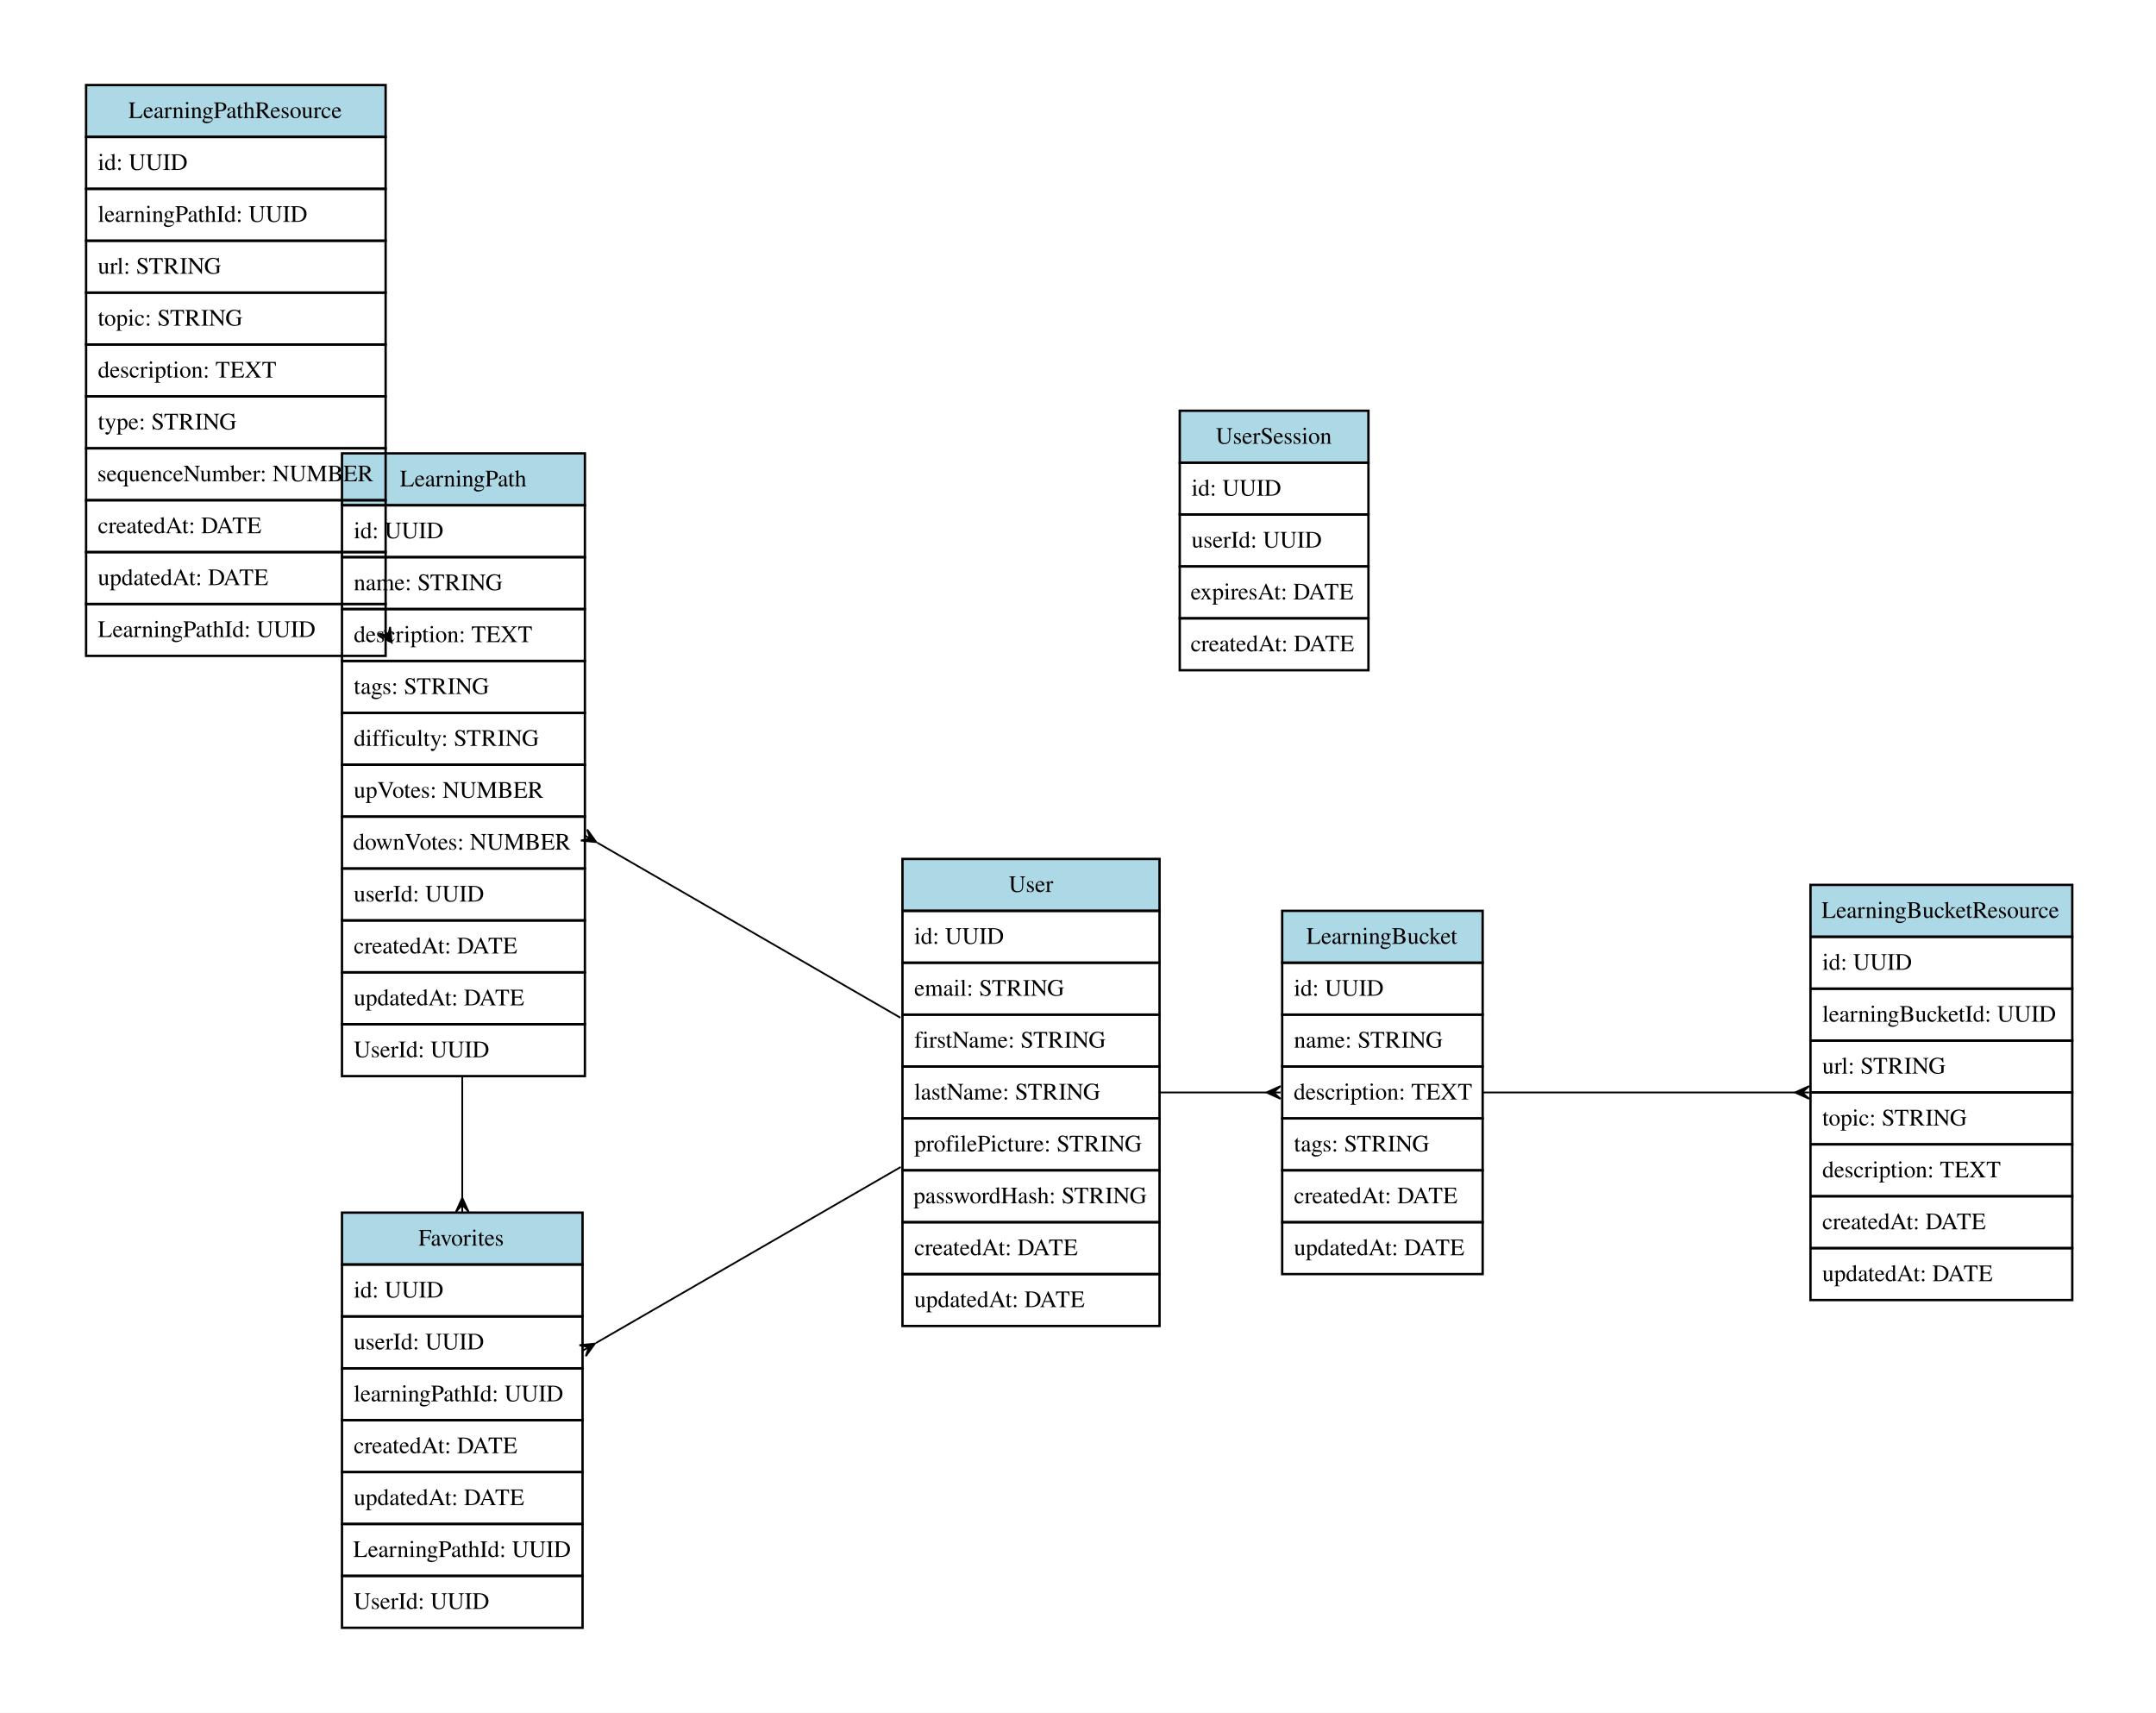
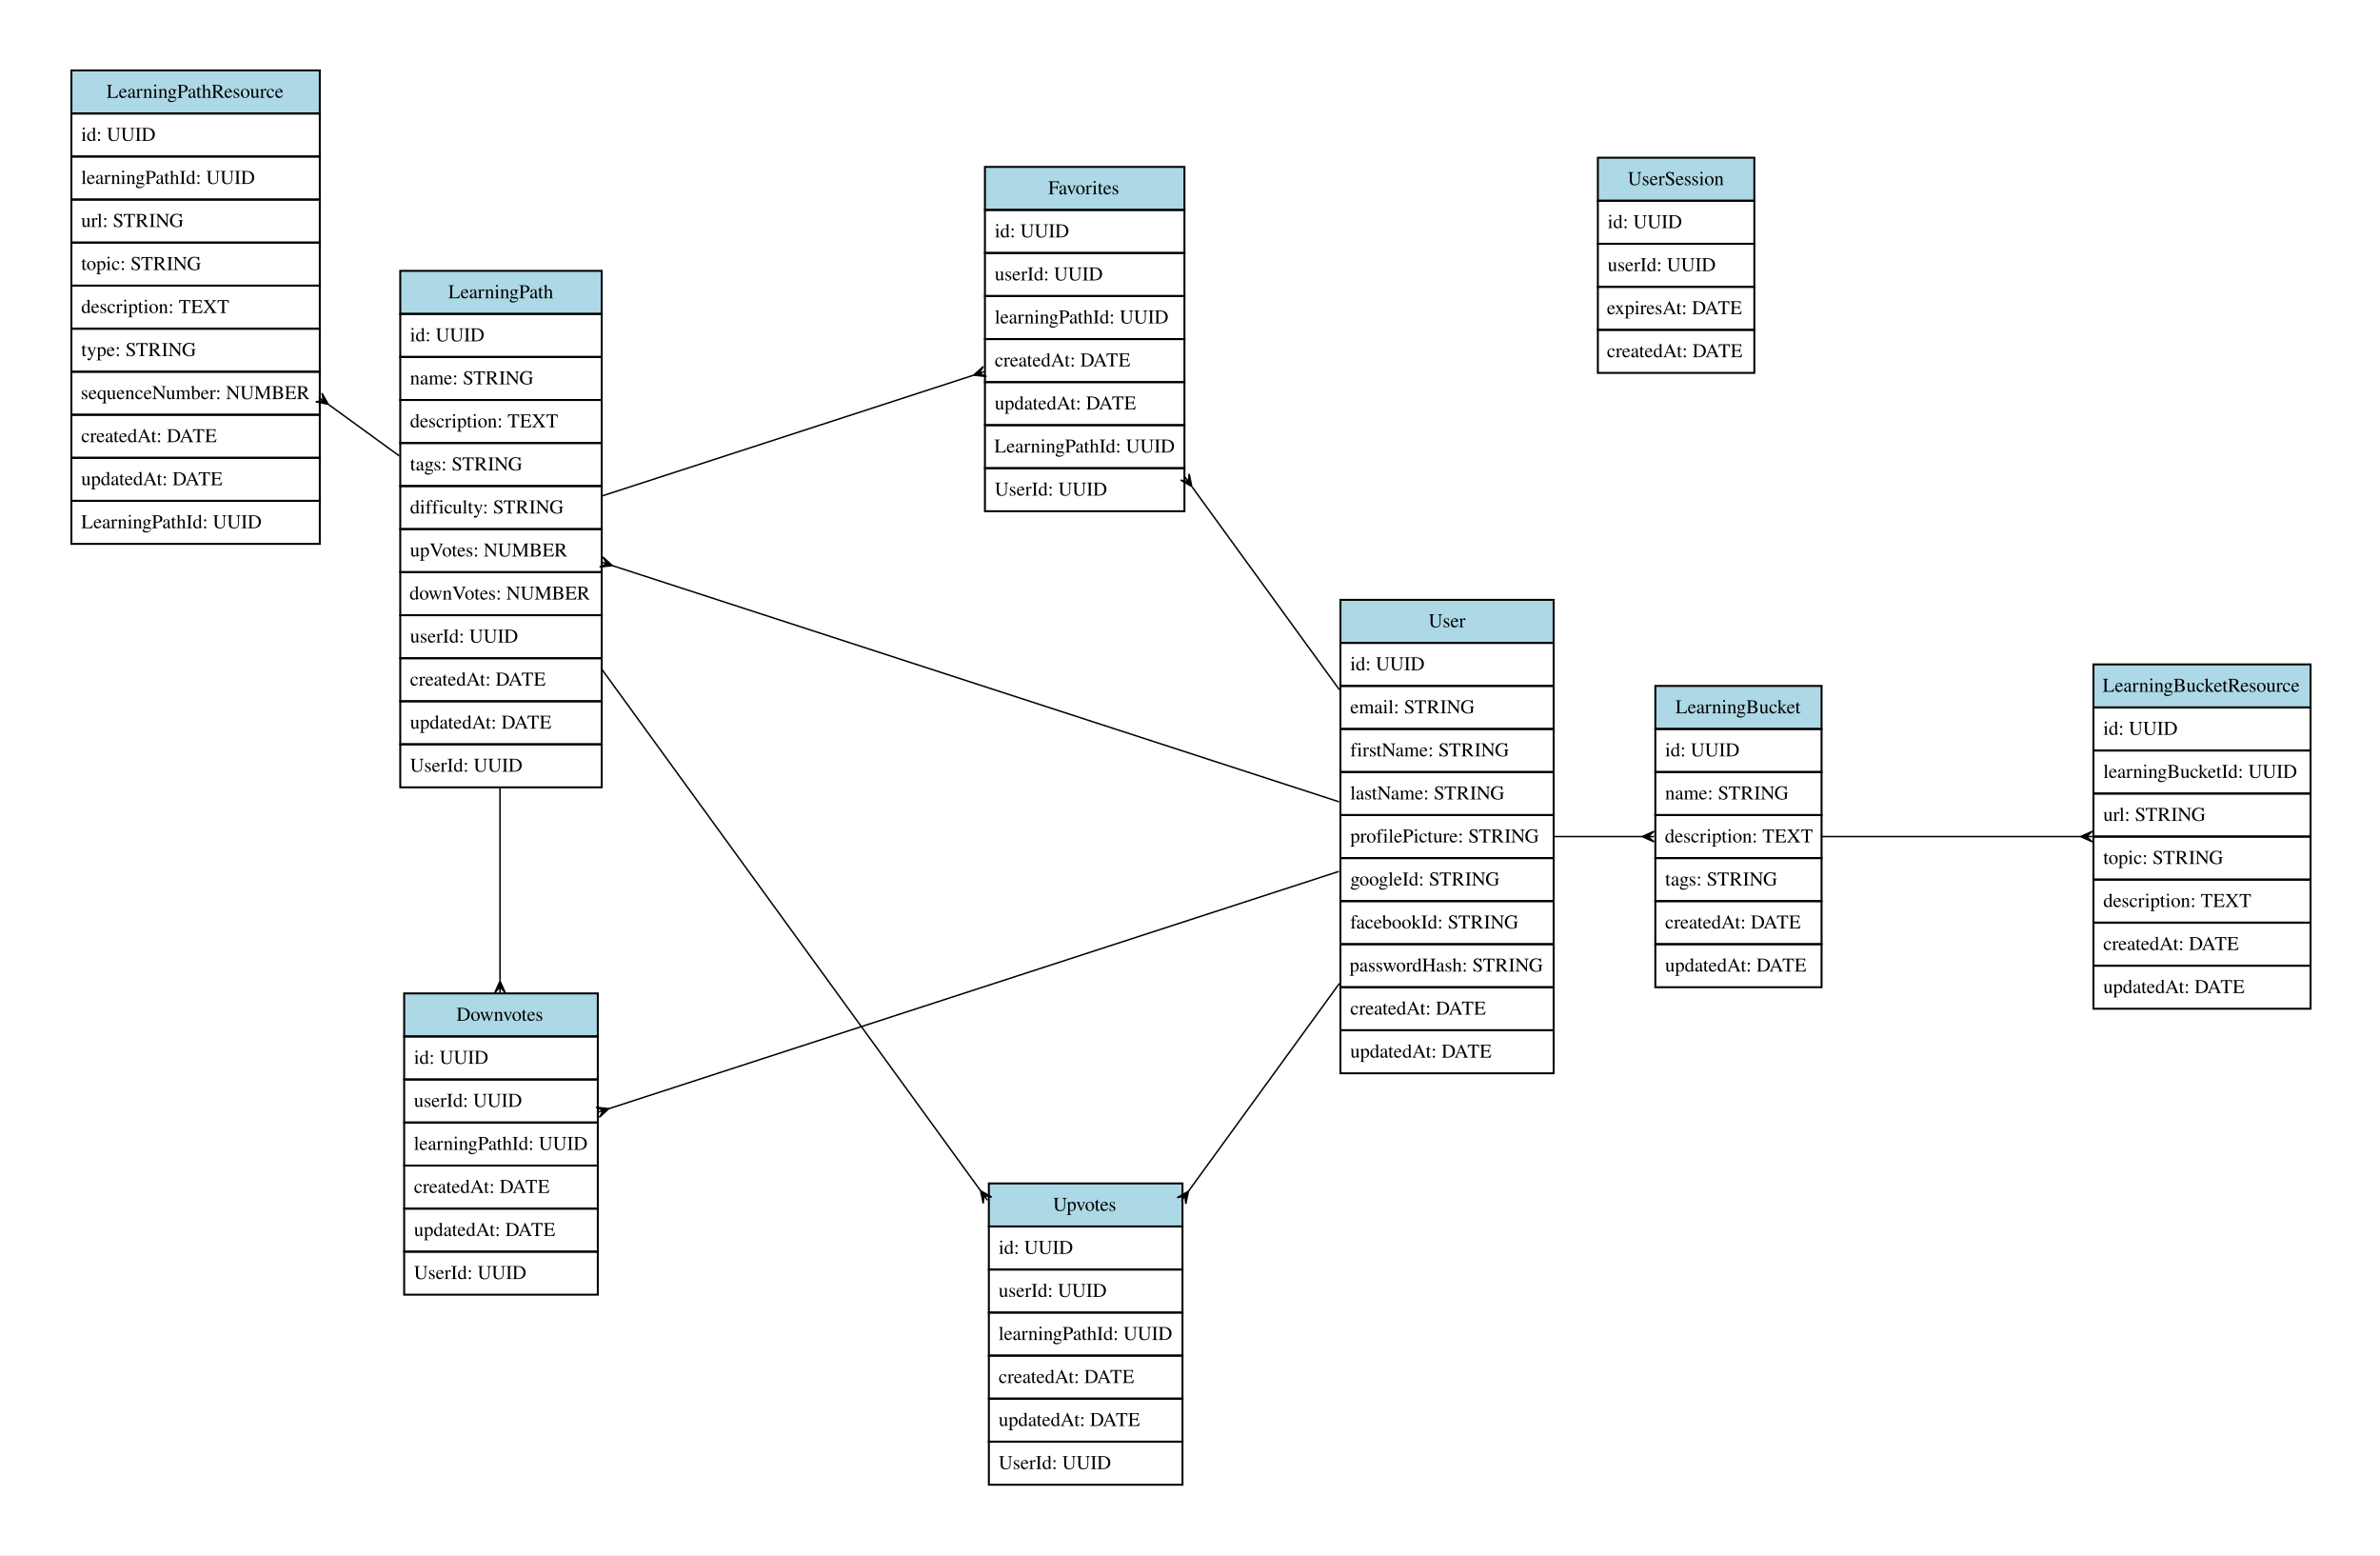
- <svg xmlns="http://www.w3.org/2000/svg" width="914pt" height="726pt" viewBox="0.00 0.00 914.14 726.01">
-   <g id="graph0" class="graph" transform="scale(1 1) rotate(0) translate(36 690.0127)">
-     <polygon fill="#ffffff" stroke="transparent" points="-36,36 -36,-690.013 878.142,-690.013 878.142,36 -36,36" />
+ <svg xmlns="http://www.w3.org/2000/svg" width="1217pt" height="795pt" viewBox="0.00 0.00 1216.84 794.90">
+   <g id="graph0" class="graph" transform="scale(1 1) rotate(0) translate(36 758.8985)">
+     <polygon fill="#ffffff" stroke="transparent" points="-36,36 -36,-758.899 1180.836,-758.899 1180.836,36 -36,36" />
    <g id="node1" class="node">
-       <polygon fill="#add8e6" stroke="transparent" points="109,-154 109,-176 211,-176 211,-154 109,-154" />
-       <polygon fill="none" stroke="#000000" points="109,-154 109,-176 211,-176 211,-154 109,-154" />
-       <text text-anchor="start" x="141.393" y="-162" font-family="Times,serif" font-size="10.00" fill="#000000">Favorites</text>
-       <polygon fill="none" stroke="#000000" points="109,-132 109,-154 211,-154 211,-132 109,-132" />
-       <text text-anchor="start" x="114" y="-140" font-family="Times,serif" font-size="10.00" fill="#000000">id: UUID</text>
-       <polygon fill="none" stroke="#000000" points="109,-110 109,-132 211,-132 211,-110 109,-110" />
-       <text text-anchor="start" x="114" y="-118" font-family="Times,serif" font-size="10.00" fill="#000000">userId: UUID</text>
-       <polygon fill="none" stroke="#000000" points="109,-88 109,-110 211,-110 211,-88 109,-88" />
-       <text text-anchor="start" x="114" y="-96" font-family="Times,serif" font-size="10.00" fill="#000000">learningPathId: UUID</text>
-       <polygon fill="none" stroke="#000000" points="109,-66 109,-88 211,-88 211,-66 109,-66" />
-       <text text-anchor="start" x="114" y="-74" font-family="Times,serif" font-size="10.00" fill="#000000">createdAt: DATE</text>
-       <polygon fill="none" stroke="#000000" points="109,-44 109,-66 211,-66 211,-44 109,-44" />
-       <text text-anchor="start" x="114" y="-52" font-family="Times,serif" font-size="10.00" fill="#000000">updatedAt: DATE</text>
-       <polygon fill="none" stroke="#000000" points="109,-22 109,-44 211,-44 211,-22 109,-22" />
-       <text text-anchor="start" x="113.767" y="-30" font-family="Times,serif" font-size="10.00" fill="#000000">LearningPathId: UUID</text>
-       <polygon fill="none" stroke="#000000" points="109,0 109,-22 211,-22 211,0 109,0" />
-       <text text-anchor="start" x="114" y="-8" font-family="Times,serif" font-size="10.00" fill="#000000">UserId: UUID</text>
+       <polygon fill="#add8e6" stroke="transparent" points="170.64,-229.132 170.64,-251.132 269.64,-251.132 269.64,-229.132 170.64,-229.132" />
+       <polygon fill="none" stroke="#000000" points="170.64,-229.132 170.64,-251.132 269.64,-251.132 269.64,-229.132 170.64,-229.132" />
+       <text text-anchor="start" x="197.368" y="-237.132" font-family="Times,serif" font-size="10.00" fill="#000000">Downvotes</text>
+       <polygon fill="none" stroke="#000000" points="170.64,-207.132 170.64,-229.132 269.64,-229.132 269.64,-207.132 170.64,-207.132" />
+       <text text-anchor="start" x="175.64" y="-215.132" font-family="Times,serif" font-size="10.00" fill="#000000">id: UUID</text>
+       <polygon fill="none" stroke="#000000" points="170.64,-185.132 170.64,-207.132 269.64,-207.132 269.64,-185.132 170.64,-185.132" />
+       <text text-anchor="start" x="175.64" y="-193.132" font-family="Times,serif" font-size="10.00" fill="#000000">userId: UUID</text>
+       <polygon fill="none" stroke="#000000" points="170.64,-163.132 170.64,-185.132 269.64,-185.132 269.64,-163.132 170.64,-163.132" />
+       <text text-anchor="start" x="175.572" y="-171.132" font-family="Times,serif" font-size="10.00" fill="#000000">learningPathId: UUID</text>
+       <polygon fill="none" stroke="#000000" points="170.64,-141.132 170.64,-163.132 269.64,-163.132 269.64,-141.132 170.64,-141.132" />
+       <text text-anchor="start" x="175.64" y="-149.132" font-family="Times,serif" font-size="10.00" fill="#000000">createdAt: DATE</text>
+       <polygon fill="none" stroke="#000000" points="170.64,-119.132 170.64,-141.132 269.64,-141.132 269.64,-119.132 170.64,-119.132" />
+       <text text-anchor="start" x="175.64" y="-127.132" font-family="Times,serif" font-size="10.00" fill="#000000">updatedAt: DATE</text>
+       <polygon fill="none" stroke="#000000" points="170.64,-97.132 170.64,-119.132 269.64,-119.132 269.64,-97.132 170.64,-97.132" />
+       <text text-anchor="start" x="175.64" y="-105.132" font-family="Times,serif" font-size="10.00" fill="#000000">UserId: UUID</text>
+     </g>
+     <g id="node5" class="node">
+       <polygon fill="#add8e6" stroke="transparent" points="168.64,-598.456 168.64,-620.456 271.64,-620.456 271.64,-598.456 168.64,-598.456" />
+       <polygon fill="none" stroke="#000000" points="168.64,-598.456 168.64,-620.456 271.64,-620.456 271.64,-598.456 168.64,-598.456" />
+       <text text-anchor="start" x="193.204" y="-606.456" font-family="Times,serif" font-size="10.00" fill="#000000">LearningPath</text>
+       <polygon fill="none" stroke="#000000" points="168.64,-576.456 168.64,-598.456 271.64,-598.456 271.64,-576.456 168.64,-576.456" />
+       <text text-anchor="start" x="173.64" y="-584.456" font-family="Times,serif" font-size="10.00" fill="#000000">id: UUID</text>
+       <polygon fill="none" stroke="#000000" points="168.64,-554.456 168.64,-576.456 271.64,-576.456 271.64,-554.456 168.64,-554.456" />
+       <text text-anchor="start" x="173.64" y="-562.456" font-family="Times,serif" font-size="10.00" fill="#000000">name: STRING</text>
+       <polygon fill="none" stroke="#000000" points="168.64,-532.456 168.64,-554.456 271.64,-554.456 271.64,-532.456 168.64,-532.456" />
+       <text text-anchor="start" x="173.64" y="-540.456" font-family="Times,serif" font-size="10.00" fill="#000000">description: TEXT</text>
+       <polygon fill="none" stroke="#000000" points="168.64,-510.456 168.64,-532.456 271.64,-532.456 271.64,-510.456 168.64,-510.456" />
+       <text text-anchor="start" x="173.64" y="-518.456" font-family="Times,serif" font-size="10.00" fill="#000000">tags: STRING</text>
+       <polygon fill="none" stroke="#000000" points="168.64,-488.456 168.64,-510.456 271.64,-510.456 271.64,-488.456 168.64,-488.456" />
+       <text text-anchor="start" x="173.64" y="-496.456" font-family="Times,serif" font-size="10.00" fill="#000000">difficulty: STRING</text>
+       <polygon fill="none" stroke="#000000" points="168.64,-466.456 168.64,-488.456 271.64,-488.456 271.64,-466.456 168.64,-466.456" />
+       <text text-anchor="start" x="173.64" y="-474.456" font-family="Times,serif" font-size="10.00" fill="#000000">upVotes: NUMBER</text>
+       <polygon fill="none" stroke="#000000" points="168.64,-444.456 168.64,-466.456 271.64,-466.456 271.64,-444.456 168.64,-444.456" />
+       <text text-anchor="start" x="173.341" y="-452.456" font-family="Times,serif" font-size="10.00" fill="#000000">downVotes: NUMBER</text>
+       <polygon fill="none" stroke="#000000" points="168.64,-422.456 168.64,-444.456 271.64,-444.456 271.64,-422.456 168.64,-422.456" />
+       <text text-anchor="start" x="173.64" y="-430.456" font-family="Times,serif" font-size="10.00" fill="#000000">userId: UUID</text>
+       <polygon fill="none" stroke="#000000" points="168.64,-400.456 168.64,-422.456 271.64,-422.456 271.64,-400.456 168.64,-400.456" />
+       <text text-anchor="start" x="173.64" y="-408.456" font-family="Times,serif" font-size="10.00" fill="#000000">createdAt: DATE</text>
+       <polygon fill="none" stroke="#000000" points="168.64,-378.456 168.64,-400.456 271.64,-400.456 271.64,-378.456 168.64,-378.456" />
+       <text text-anchor="start" x="173.64" y="-386.456" font-family="Times,serif" font-size="10.00" fill="#000000">updatedAt: DATE</text>
+       <polygon fill="none" stroke="#000000" points="168.64,-356.456 168.64,-378.456 271.64,-378.456 271.64,-356.456 168.64,-356.456" />
+       <text text-anchor="start" x="173.64" y="-364.456" font-family="Times,serif" font-size="10.00" fill="#000000">UserId: UUID</text>
+     </g>
+     <g id="edge1" class="edge">
+       <path fill="none" stroke="#000000" stroke-width=".75" d="M219.64,-257.803C219.64,-288.029 219.64,-322.935 219.64,-356.298" />
+       <polygon fill="#000000" stroke="#000000" stroke-width=".75" points="219.64,-257.427 222.34,-251.427 219.64,-254.427 219.64,-251.427 219.64,-251.427 219.64,-251.427 219.64,-254.427 216.94,-251.427 219.64,-257.427 219.64,-257.427" />
+     </g>
+     <g id="node8" class="node">
+       <polygon fill="#add8e6" stroke="transparent" points="649.336,-430.294 649.336,-452.294 758.336,-452.294 758.336,-430.294 649.336,-430.294" />
+       <polygon fill="none" stroke="#000000" points="649.336,-430.294 649.336,-452.294 758.336,-452.294 758.336,-430.294 649.336,-430.294" />
+       <text text-anchor="start" x="694.398" y="-438.294" font-family="Times,serif" font-size="10.00" fill="#000000">User</text>
+       <polygon fill="none" stroke="#000000" points="649.336,-408.294 649.336,-430.294 758.336,-430.294 758.336,-408.294 649.336,-408.294" />
+       <text text-anchor="start" x="654.336" y="-416.294" font-family="Times,serif" font-size="10.00" fill="#000000">id: UUID</text>
+       <polygon fill="none" stroke="#000000" points="649.336,-386.294 649.336,-408.294 758.336,-408.294 758.336,-386.294 649.336,-386.294" />
+       <text text-anchor="start" x="654.336" y="-394.294" font-family="Times,serif" font-size="10.00" fill="#000000">email: STRING</text>
+       <polygon fill="none" stroke="#000000" points="649.336,-364.294 649.336,-386.294 758.336,-386.294 758.336,-364.294 649.336,-364.294" />
+       <text text-anchor="start" x="654.336" y="-372.294" font-family="Times,serif" font-size="10.00" fill="#000000">firstName: STRING</text>
+       <polygon fill="none" stroke="#000000" points="649.336,-342.294 649.336,-364.294 758.336,-364.294 758.336,-342.294 649.336,-342.294" />
+       <text text-anchor="start" x="654.336" y="-350.294" font-family="Times,serif" font-size="10.00" fill="#000000">lastName: STRING</text>
+       <polygon fill="none" stroke="#000000" points="649.336,-320.294 649.336,-342.294 758.336,-342.294 758.336,-320.294 649.336,-320.294" />
+       <text text-anchor="start" x="654.336" y="-328.294" font-family="Times,serif" font-size="10.00" fill="#000000">profilePicture: STRING</text>
+       <polygon fill="none" stroke="#000000" points="649.336,-298.294 649.336,-320.294 758.336,-320.294 758.336,-298.294 649.336,-298.294" />
+       <text text-anchor="start" x="654.336" y="-306.294" font-family="Times,serif" font-size="10.00" fill="#000000">googleId: STRING</text>
+       <polygon fill="none" stroke="#000000" points="649.336,-276.294 649.336,-298.294 758.336,-298.294 758.336,-276.294 649.336,-276.294" />
+       <text text-anchor="start" x="654.336" y="-284.294" font-family="Times,serif" font-size="10.00" fill="#000000">facebookId: STRING</text>
+       <polygon fill="none" stroke="#000000" points="649.336,-254.294 649.336,-276.294 758.336,-276.294 758.336,-254.294 649.336,-254.294" />
+       <text text-anchor="start" x="653.988" y="-262.294" font-family="Times,serif" font-size="10.00" fill="#000000">passwordHash: STRING</text>
+       <polygon fill="none" stroke="#000000" points="649.336,-232.294 649.336,-254.294 758.336,-254.294 758.336,-232.294 649.336,-232.294" />
+       <text text-anchor="start" x="654.336" y="-240.294" font-family="Times,serif" font-size="10.00" fill="#000000">createdAt: DATE</text>
+       <polygon fill="none" stroke="#000000" points="649.336,-210.294 649.336,-232.294 758.336,-232.294 758.336,-210.294 649.336,-210.294" />
+       <text text-anchor="start" x="654.336" y="-218.294" font-family="Times,serif" font-size="10.00" fill="#000000">updatedAt: DATE</text>
+     </g>
+     <g id="edge2" class="edge">
+       <path fill="none" stroke="#000000" stroke-width=".75" d="M275.322,-192.224C368.694,-222.562 555.705,-283.325 648.504,-313.478" />
+       <polygon fill="#000000" stroke="#000000" stroke-width=".75" points="275.289,-192.213 270.417,-187.791 272.435,-191.286 269.582,-190.359 269.582,-190.359 269.582,-190.359 272.435,-191.286 268.748,-192.927 275.289,-192.213 275.289,-192.213" />
+     </g>
+     <g id="node2" class="node">
+       <polygon fill="#add8e6" stroke="transparent" points="467.58,-651.588 467.58,-673.588 569.581,-673.588 569.581,-651.588 467.58,-651.588" />
+       <polygon fill="none" stroke="#000000" points="467.58,-651.588 467.58,-673.588 569.581,-673.588 569.581,-651.588 467.58,-651.588" />
+       <text text-anchor="start" x="499.974" y="-659.588" font-family="Times,serif" font-size="10.00" fill="#000000">Favorites</text>
+       <polygon fill="none" stroke="#000000" points="467.58,-629.588 467.58,-651.588 569.581,-651.588 569.581,-629.588 467.58,-629.588" />
+       <text text-anchor="start" x="472.58" y="-637.588" font-family="Times,serif" font-size="10.00" fill="#000000">id: UUID</text>
+       <polygon fill="none" stroke="#000000" points="467.58,-607.588 467.58,-629.588 569.581,-629.588 569.581,-607.588 467.58,-607.588" />
+       <text text-anchor="start" x="472.58" y="-615.588" font-family="Times,serif" font-size="10.00" fill="#000000">userId: UUID</text>
+       <polygon fill="none" stroke="#000000" points="467.58,-585.588 467.58,-607.588 569.581,-607.588 569.581,-585.588 467.58,-585.588" />
+       <text text-anchor="start" x="472.58" y="-593.588" font-family="Times,serif" font-size="10.00" fill="#000000">learningPathId: UUID</text>
+       <polygon fill="none" stroke="#000000" points="467.58,-563.588 467.58,-585.588 569.581,-585.588 569.581,-563.588 467.58,-563.588" />
+       <text text-anchor="start" x="472.58" y="-571.588" font-family="Times,serif" font-size="10.00" fill="#000000">createdAt: DATE</text>
+       <polygon fill="none" stroke="#000000" points="467.58,-541.588 467.58,-563.588 569.581,-563.588 569.581,-541.588 467.58,-541.588" />
+       <text text-anchor="start" x="472.58" y="-549.588" font-family="Times,serif" font-size="10.00" fill="#000000">updatedAt: DATE</text>
+       <polygon fill="none" stroke="#000000" points="467.58,-519.588 467.58,-541.588 569.581,-541.588 569.581,-519.588 467.58,-519.588" />
+       <text text-anchor="start" x="472.348" y="-527.588" font-family="Times,serif" font-size="10.00" fill="#000000">LearningPathId: UUID</text>
+       <polygon fill="none" stroke="#000000" points="467.58,-497.588 467.58,-519.588 569.581,-519.588 569.581,-497.588 467.58,-497.588" />
+       <text text-anchor="start" x="472.58" y="-505.588" font-family="Times,serif" font-size="10.00" fill="#000000">UserId: UUID</text>
+     </g>
+     <g id="edge3" class="edge">
+       <path fill="none" stroke="#000000" stroke-width=".75" d="M461.638,-567.086C406.705,-549.237 324.286,-522.457 271.231,-505.219" />
+       <polygon fill="#000000" stroke="#000000" stroke-width=".75" points="461.824,-567.146 466.696,-571.568 464.677,-568.073 467.531,-569 467.531,-569 467.531,-569 464.677,-568.073 468.365,-566.433 461.824,-567.146 461.824,-567.146" />
+     </g>
+     <g id="edge4" class="edge">
+       <path fill="none" stroke="#000000" stroke-width=".75" d="M573.578,-509.89C597.341,-477.184 625.072,-439.014 648.785,-406.377" />
+       <polygon fill="#000000" stroke="#000000" stroke-width=".75" points="573.327,-510.236 567.615,-513.503 571.563,-512.663 569.8,-515.09 569.8,-515.09 569.8,-515.09 571.563,-512.663 571.984,-516.677 573.327,-510.236 573.327,-510.236" />
+     </g>
+     <g id="node3" class="node">
+       <polygon fill="#add8e6" stroke="transparent" points="810.336,-386.294 810.336,-408.294 895.336,-408.294 895.336,-386.294 810.336,-386.294" />
+       <polygon fill="none" stroke="#000000" points="810.336,-386.294 810.336,-408.294 895.336,-408.294 895.336,-386.294 810.336,-386.294" />
+       <text text-anchor="start" x="820.625" y="-394.294" font-family="Times,serif" font-size="10.00" fill="#000000">LearningBucket</text>
+       <polygon fill="none" stroke="#000000" points="810.336,-364.294 810.336,-386.294 895.336,-386.294 895.336,-364.294 810.336,-364.294" />
+       <text text-anchor="start" x="815.336" y="-372.294" font-family="Times,serif" font-size="10.00" fill="#000000">id: UUID</text>
+       <polygon fill="none" stroke="#000000" points="810.336,-342.294 810.336,-364.294 895.336,-364.294 895.336,-342.294 810.336,-342.294" />
+       <text text-anchor="start" x="815.336" y="-350.294" font-family="Times,serif" font-size="10.00" fill="#000000">name: STRING</text>
+       <polygon fill="none" stroke="#000000" points="810.336,-320.294 810.336,-342.294 895.336,-342.294 895.336,-320.294 810.336,-320.294" />
+       <text text-anchor="start" x="815.207" y="-328.294" font-family="Times,serif" font-size="10.00" fill="#000000">description: TEXT</text>
+       <polygon fill="none" stroke="#000000" points="810.336,-298.294 810.336,-320.294 895.336,-320.294 895.336,-298.294 810.336,-298.294" />
+       <text text-anchor="start" x="815.336" y="-306.294" font-family="Times,serif" font-size="10.00" fill="#000000">tags: STRING</text>
+       <polygon fill="none" stroke="#000000" points="810.336,-276.294 810.336,-298.294 895.336,-298.294 895.336,-276.294 810.336,-276.294" />
+       <text text-anchor="start" x="815.336" y="-284.294" font-family="Times,serif" font-size="10.00" fill="#000000">createdAt: DATE</text>
+       <polygon fill="none" stroke="#000000" points="810.336,-254.294 810.336,-276.294 895.336,-276.294 895.336,-254.294 810.336,-254.294" />
+       <text text-anchor="start" x="815.336" y="-262.294" font-family="Times,serif" font-size="10.00" fill="#000000">updatedAt: DATE</text>
+     </g>
+     <g id="edge5" class="edge">
+       <path fill="none" stroke="#000000" stroke-width=".75" d="M803.502,-331.294C788.952,-331.294 772.914,-331.294 758.017,-331.294" />
+       <polygon fill="#000000" stroke="#000000" stroke-width=".75" points="803.638,-331.294 809.638,-333.994 806.638,-331.294 809.638,-331.294 809.638,-331.294 809.638,-331.294 806.638,-331.294 809.638,-328.594 803.638,-331.294 803.638,-331.294" />
    </g>
    <g id="node4" class="node">
-       <polygon fill="#add8e6" stroke="transparent" points="109,-475.87 109,-497.87 212,-497.87 212,-475.87 109,-475.87" />
-       <polygon fill="none" stroke="#000000" points="109,-475.87 109,-497.87 212,-497.87 212,-475.87 109,-475.87" />
-       <text text-anchor="start" x="133.564" y="-483.87" font-family="Times,serif" font-size="10.00" fill="#000000">LearningPath</text>
-       <polygon fill="none" stroke="#000000" points="109,-453.87 109,-475.87 212,-475.87 212,-453.87 109,-453.87" />
-       <text text-anchor="start" x="114" y="-461.87" font-family="Times,serif" font-size="10.00" fill="#000000">id: UUID</text>
-       <polygon fill="none" stroke="#000000" points="109,-431.87 109,-453.87 212,-453.87 212,-431.87 109,-431.87" />
-       <text text-anchor="start" x="114" y="-439.87" font-family="Times,serif" font-size="10.00" fill="#000000">name: STRING</text>
-       <polygon fill="none" stroke="#000000" points="109,-409.87 109,-431.87 212,-431.87 212,-409.87 109,-409.87" />
-       <text text-anchor="start" x="114" y="-417.87" font-family="Times,serif" font-size="10.00" fill="#000000">description: TEXT</text>
-       <polygon fill="none" stroke="#000000" points="109,-387.87 109,-409.87 212,-409.87 212,-387.87 109,-387.87" />
-       <text text-anchor="start" x="114" y="-395.87" font-family="Times,serif" font-size="10.00" fill="#000000">tags: STRING</text>
-       <polygon fill="none" stroke="#000000" points="109,-365.87 109,-387.87 212,-387.87 212,-365.87 109,-365.87" />
-       <text text-anchor="start" x="114" y="-373.87" font-family="Times,serif" font-size="10.00" fill="#000000">difficulty: STRING</text>
-       <polygon fill="none" stroke="#000000" points="109,-343.87 109,-365.87 212,-365.87 212,-343.87 109,-343.87" />
-       <text text-anchor="start" x="114" y="-351.87" font-family="Times,serif" font-size="10.00" fill="#000000">upVotes: NUMBER</text>
-       <polygon fill="none" stroke="#000000" points="109,-321.87 109,-343.87 212,-343.87 212,-321.87 109,-321.87" />
-       <text text-anchor="start" x="113.701" y="-329.87" font-family="Times,serif" font-size="10.00" fill="#000000">downVotes: NUMBER</text>
-       <polygon fill="none" stroke="#000000" points="109,-299.87 109,-321.87 212,-321.87 212,-299.87 109,-299.87" />
-       <text text-anchor="start" x="114" y="-307.87" font-family="Times,serif" font-size="10.00" fill="#000000">userId: UUID</text>
-       <polygon fill="none" stroke="#000000" points="109,-277.87 109,-299.87 212,-299.87 212,-277.87 109,-277.87" />
-       <text text-anchor="start" x="114" y="-285.87" font-family="Times,serif" font-size="10.00" fill="#000000">createdAt: DATE</text>
-       <polygon fill="none" stroke="#000000" points="109,-255.87 109,-277.87 212,-277.87 212,-255.87 109,-255.87" />
-       <text text-anchor="start" x="114" y="-263.87" font-family="Times,serif" font-size="10.00" fill="#000000">updatedAt: DATE</text>
-       <polygon fill="none" stroke="#000000" points="109,-233.87 109,-255.87 212,-255.87 212,-233.87 109,-233.87" />
-       <text text-anchor="start" x="114" y="-241.87" font-family="Times,serif" font-size="10.00" fill="#000000">UserId: UUID</text>
-     </g>
-     <g id="edge1" class="edge">
-       <path fill="none" stroke="#000000" stroke-width=".75" d="M160,-182.345C160,-198.869 160,-216.334 160,-233.659" />
-       <polygon fill="#000000" stroke="#000000" stroke-width=".75" points="160,-182.302 162.7,-176.302 160,-179.302 160,-176.302 160,-176.302 160,-176.302 160,-179.302 157.3,-176.302 160,-182.302 160,-182.302" />
+       <polygon fill="#add8e6" stroke="transparent" points="1034.336,-397.294 1034.336,-419.294 1145.336,-419.294 1145.336,-397.294 1034.336,-397.294" />
+       <polygon fill="none" stroke="#000000" points="1034.336,-397.294 1034.336,-419.294 1145.336,-419.294 1145.336,-397.294 1034.336,-397.294" />
+       <text text-anchor="start" x="1039.023" y="-405.294" font-family="Times,serif" font-size="10.00" fill="#000000">LearningBucketResource</text>
+       <polygon fill="none" stroke="#000000" points="1034.336,-375.294 1034.336,-397.294 1145.336,-397.294 1145.336,-375.294 1034.336,-375.294" />
+       <text text-anchor="start" x="1039.336" y="-383.294" font-family="Times,serif" font-size="10.00" fill="#000000">id: UUID</text>
+       <polygon fill="none" stroke="#000000" points="1034.336,-353.294 1034.336,-375.294 1145.336,-375.294 1145.336,-353.294 1034.336,-353.294" />
+       <text text-anchor="start" x="1039.336" y="-361.294" font-family="Times,serif" font-size="10.00" fill="#000000">learningBucketId: UUID</text>
+       <polygon fill="none" stroke="#000000" points="1034.336,-331.294 1034.336,-353.294 1145.336,-353.294 1145.336,-331.294 1034.336,-331.294" />
+       <text text-anchor="start" x="1039.336" y="-339.294" font-family="Times,serif" font-size="10.00" fill="#000000">url: STRING</text>
+       <polygon fill="none" stroke="#000000" points="1034.336,-309.294 1034.336,-331.294 1145.336,-331.294 1145.336,-309.294 1034.336,-309.294" />
+       <text text-anchor="start" x="1039.336" y="-317.294" font-family="Times,serif" font-size="10.00" fill="#000000">topic: STRING</text>
+       <polygon fill="none" stroke="#000000" points="1034.336,-287.294 1034.336,-309.294 1145.336,-309.294 1145.336,-287.294 1034.336,-287.294" />
+       <text text-anchor="start" x="1039.336" y="-295.294" font-family="Times,serif" font-size="10.00" fill="#000000">description: TEXT</text>
+       <polygon fill="none" stroke="#000000" points="1034.336,-265.294 1034.336,-287.294 1145.336,-287.294 1145.336,-265.294 1034.336,-265.294" />
+       <text text-anchor="start" x="1039.336" y="-273.294" font-family="Times,serif" font-size="10.00" fill="#000000">createdAt: DATE</text>
+       <polygon fill="none" stroke="#000000" points="1034.336,-243.294 1034.336,-265.294 1145.336,-265.294 1145.336,-243.294 1034.336,-243.294" />
+       <text text-anchor="start" x="1039.336" y="-251.294" font-family="Times,serif" font-size="10.00" fill="#000000">updatedAt: DATE</text>
+     </g>
+     <g id="edge6" class="edge">
+       <path fill="none" stroke="#000000" stroke-width=".75" d="M1027.709,-331.294C986.001,-331.294 931.971,-331.294 894.97,-331.294" />
+       <polygon fill="#000000" stroke="#000000" stroke-width=".75" points="1027.77,-331.294 1033.77,-333.994 1030.77,-331.294 1033.77,-331.294 1033.77,-331.294 1033.77,-331.294 1030.77,-331.294 1033.77,-328.594 1027.77,-331.294 1027.77,-331.294" />
+     </g>
+     <g id="edge7" class="edge">
+       <path fill="none" stroke="#000000" stroke-width=".75" d="M277.188,-469.758C371.204,-439.21 556.476,-379.012 648.621,-349.072" />
+       <polygon fill="#000000" stroke="#000000" stroke-width=".75" points="277.111,-469.783 270.57,-469.069 274.257,-470.71 271.404,-471.637 271.404,-471.637 271.404,-471.637 274.257,-470.71 272.238,-474.205 277.111,-469.783 277.111,-469.783" />
    </g>
    <g id="node6" class="node">
-       <polygon fill="#add8e6" stroke="transparent" points="346.642,-303.935 346.642,-325.935 455.642,-325.935 455.642,-303.935 346.642,-303.935" />
-       <polygon fill="none" stroke="#000000" points="346.642,-303.935 346.642,-325.935 455.642,-325.935 455.642,-303.935 346.642,-303.935" />
-       <text text-anchor="start" x="391.704" y="-311.935" font-family="Times,serif" font-size="10.00" fill="#000000">User</text>
-       <polygon fill="none" stroke="#000000" points="346.642,-281.935 346.642,-303.935 455.642,-303.935 455.642,-281.935 346.642,-281.935" />
-       <text text-anchor="start" x="351.642" y="-289.935" font-family="Times,serif" font-size="10.00" fill="#000000">id: UUID</text>
-       <polygon fill="none" stroke="#000000" points="346.642,-259.935 346.642,-281.935 455.642,-281.935 455.642,-259.935 346.642,-259.935" />
-       <text text-anchor="start" x="351.642" y="-267.935" font-family="Times,serif" font-size="10.00" fill="#000000">email: STRING</text>
-       <polygon fill="none" stroke="#000000" points="346.642,-237.935 346.642,-259.935 455.642,-259.935 455.642,-237.935 346.642,-237.935" />
-       <text text-anchor="start" x="351.642" y="-245.935" font-family="Times,serif" font-size="10.00" fill="#000000">firstName: STRING</text>
-       <polygon fill="none" stroke="#000000" points="346.642,-215.935 346.642,-237.935 455.642,-237.935 455.642,-215.935 346.642,-215.935" />
-       <text text-anchor="start" x="351.642" y="-223.935" font-family="Times,serif" font-size="10.00" fill="#000000">lastName: STRING</text>
-       <polygon fill="none" stroke="#000000" points="346.642,-193.935 346.642,-215.935 455.642,-215.935 455.642,-193.935 346.642,-193.935" />
-       <text text-anchor="start" x="351.642" y="-201.935" font-family="Times,serif" font-size="10.00" fill="#000000">profilePicture: STRING</text>
-       <polygon fill="none" stroke="#000000" points="346.642,-171.935 346.642,-193.935 455.642,-193.935 455.642,-171.935 346.642,-171.935" />
-       <text text-anchor="start" x="351.295" y="-179.935" font-family="Times,serif" font-size="10.00" fill="#000000">passwordHash: STRING</text>
-       <polygon fill="none" stroke="#000000" points="346.642,-149.935 346.642,-171.935 455.642,-171.935 455.642,-149.935 346.642,-149.935" />
-       <text text-anchor="start" x="351.642" y="-157.935" font-family="Times,serif" font-size="10.00" fill="#000000">createdAt: DATE</text>
-       <polygon fill="none" stroke="#000000" points="346.642,-127.935 346.642,-149.935 455.642,-149.935 455.642,-127.935 346.642,-127.935" />
-       <text text-anchor="start" x="351.642" y="-135.935" font-family="Times,serif" font-size="10.00" fill="#000000">updatedAt: DATE</text>
-     </g>
-     <g id="edge2" class="edge">
-       <path fill="none" stroke="#000000" stroke-width=".75" d="M216.699,-120.735C255.735,-143.272 307.311,-173.05 345.915,-195.338" />
-       <polygon fill="#000000" stroke="#000000" stroke-width=".75" points="216.23,-120.465 212.384,-115.126 213.632,-118.965 211.034,-117.465 211.034,-117.465 211.034,-117.465 213.632,-118.965 209.684,-119.803 216.23,-120.465 216.23,-120.465" />
-     </g>
-     <g id="node2" class="node">
-       <polygon fill="#add8e6" stroke="transparent" points="507.642,-281.935 507.642,-303.935 592.642,-303.935 592.642,-281.935 507.642,-281.935" />
-       <polygon fill="none" stroke="#000000" points="507.642,-281.935 507.642,-303.935 592.642,-303.935 592.642,-281.935 507.642,-281.935" />
-       <text text-anchor="start" x="517.932" y="-289.935" font-family="Times,serif" font-size="10.00" fill="#000000">LearningBucket</text>
-       <polygon fill="none" stroke="#000000" points="507.642,-259.935 507.642,-281.935 592.642,-281.935 592.642,-259.935 507.642,-259.935" />
-       <text text-anchor="start" x="512.642" y="-267.935" font-family="Times,serif" font-size="10.00" fill="#000000">id: UUID</text>
-       <polygon fill="none" stroke="#000000" points="507.642,-237.935 507.642,-259.935 592.642,-259.935 592.642,-237.935 507.642,-237.935" />
-       <text text-anchor="start" x="512.642" y="-245.935" font-family="Times,serif" font-size="10.00" fill="#000000">name: STRING</text>
-       <polygon fill="none" stroke="#000000" points="507.642,-215.935 507.642,-237.935 592.642,-237.935 592.642,-215.935 507.642,-215.935" />
-       <text text-anchor="start" x="512.513" y="-223.935" font-family="Times,serif" font-size="10.00" fill="#000000">description: TEXT</text>
-       <polygon fill="none" stroke="#000000" points="507.642,-193.935 507.642,-215.935 592.642,-215.935 592.642,-193.935 507.642,-193.935" />
-       <text text-anchor="start" x="512.642" y="-201.935" font-family="Times,serif" font-size="10.00" fill="#000000">tags: STRING</text>
-       <polygon fill="none" stroke="#000000" points="507.642,-171.935 507.642,-193.935 592.642,-193.935 592.642,-171.935 507.642,-171.935" />
-       <text text-anchor="start" x="512.642" y="-179.935" font-family="Times,serif" font-size="10.00" fill="#000000">createdAt: DATE</text>
-       <polygon fill="none" stroke="#000000" points="507.642,-149.935 507.642,-171.935 592.642,-171.935 592.642,-149.935 507.642,-149.935" />
-       <text text-anchor="start" x="512.642" y="-157.935" font-family="Times,serif" font-size="10.00" fill="#000000">updatedAt: DATE</text>
-     </g>
-     <g id="edge3" class="edge">
-       <path fill="none" stroke="#000000" stroke-width=".75" d="M500.808,-226.935C486.259,-226.935 470.221,-226.935 455.324,-226.935" />
-       <polygon fill="#000000" stroke="#000000" stroke-width=".75" points="500.945,-226.935 506.945,-229.635 503.945,-226.935 506.945,-226.935 506.945,-226.935 506.945,-226.935 503.945,-226.935 506.945,-224.235 500.945,-226.935 500.945,-226.935" />
-     </g>
-     <g id="node3" class="node">
-       <polygon fill="#add8e6" stroke="transparent" points="731.642,-292.935 731.642,-314.935 842.642,-314.935 842.642,-292.935 731.642,-292.935" />
-       <polygon fill="none" stroke="#000000" points="731.642,-292.935 731.642,-314.935 842.642,-314.935 842.642,-292.935 731.642,-292.935" />
-       <text text-anchor="start" x="736.33" y="-300.935" font-family="Times,serif" font-size="10.00" fill="#000000">LearningBucketResource</text>
-       <polygon fill="none" stroke="#000000" points="731.642,-270.935 731.642,-292.935 842.642,-292.935 842.642,-270.935 731.642,-270.935" />
-       <text text-anchor="start" x="736.642" y="-278.935" font-family="Times,serif" font-size="10.00" fill="#000000">id: UUID</text>
-       <polygon fill="none" stroke="#000000" points="731.642,-248.935 731.642,-270.935 842.642,-270.935 842.642,-248.935 731.642,-248.935" />
-       <text text-anchor="start" x="736.642" y="-256.935" font-family="Times,serif" font-size="10.00" fill="#000000">learningBucketId: UUID</text>
-       <polygon fill="none" stroke="#000000" points="731.642,-226.935 731.642,-248.935 842.642,-248.935 842.642,-226.935 731.642,-226.935" />
-       <text text-anchor="start" x="736.642" y="-234.935" font-family="Times,serif" font-size="10.00" fill="#000000">url: STRING</text>
-       <polygon fill="none" stroke="#000000" points="731.642,-204.935 731.642,-226.935 842.642,-226.935 842.642,-204.935 731.642,-204.935" />
-       <text text-anchor="start" x="736.642" y="-212.935" font-family="Times,serif" font-size="10.00" fill="#000000">topic: STRING</text>
-       <polygon fill="none" stroke="#000000" points="731.642,-182.935 731.642,-204.935 842.642,-204.935 842.642,-182.935 731.642,-182.935" />
-       <text text-anchor="start" x="736.642" y="-190.935" font-family="Times,serif" font-size="10.00" fill="#000000">description: TEXT</text>
-       <polygon fill="none" stroke="#000000" points="731.642,-160.935 731.642,-182.935 842.642,-182.935 842.642,-160.935 731.642,-160.935" />
-       <text text-anchor="start" x="736.642" y="-168.935" font-family="Times,serif" font-size="10.00" fill="#000000">createdAt: DATE</text>
-       <polygon fill="none" stroke="#000000" points="731.642,-138.935 731.642,-160.935 842.642,-160.935 842.642,-138.935 731.642,-138.935" />
-       <text text-anchor="start" x="736.642" y="-146.935" font-family="Times,serif" font-size="10.00" fill="#000000">updatedAt: DATE</text>
-     </g>
-     <g id="edge4" class="edge">
-       <path fill="none" stroke="#000000" stroke-width=".75" d="M725.016,-226.935C683.308,-226.935 629.278,-226.935 592.276,-226.935" />
-       <polygon fill="#000000" stroke="#000000" stroke-width=".75" points="725.076,-226.935 731.076,-229.635 728.076,-226.935 731.076,-226.935 731.076,-226.935 731.076,-226.935 728.076,-226.935 731.076,-224.235 725.076,-226.935 725.076,-226.935" />
-     </g>
-     <g id="edge5" class="edge">
-       <path fill="none" stroke="#000000" stroke-width=".75" d="M217.273,-332.803C256.186,-310.337 307.36,-280.791 345.757,-258.623" />
-       <polygon fill="#000000" stroke="#000000" stroke-width=".75" points="216.82,-333.065 210.274,-333.726 214.222,-334.565 211.624,-336.065 211.624,-336.065 211.624,-336.065 214.222,-334.565 212.974,-338.403 216.82,-333.065 216.82,-333.065" />
-     </g>
-     <g id="node5" class="node">
-       <polygon fill="#add8e6" stroke="transparent" points=".5,-632.013 .5,-654.013 127.5,-654.013 127.5,-632.013 .5,-632.013" />
-       <polygon fill="none" stroke="#000000" points=".5,-632.013 .5,-654.013 127.5,-654.013 127.5,-632.013 .5,-632.013" />
-       <text text-anchor="start" x="18.462" y="-640.013" font-family="Times,serif" font-size="10.00" fill="#000000">LearningPathResource</text>
-       <polygon fill="none" stroke="#000000" points=".5,-610.013 .5,-632.013 127.5,-632.013 127.5,-610.013 .5,-610.013" />
-       <text text-anchor="start" x="5.5" y="-618.013" font-family="Times,serif" font-size="10.00" fill="#000000">id: UUID</text>
-       <polygon fill="none" stroke="#000000" points=".5,-588.013 .5,-610.013 127.5,-610.013 127.5,-588.013 .5,-588.013" />
-       <text text-anchor="start" x="5.5" y="-596.013" font-family="Times,serif" font-size="10.00" fill="#000000">learningPathId: UUID</text>
-       <polygon fill="none" stroke="#000000" points=".5,-566.013 .5,-588.013 127.5,-588.013 127.5,-566.013 .5,-566.013" />
-       <text text-anchor="start" x="5.5" y="-574.013" font-family="Times,serif" font-size="10.00" fill="#000000">url: STRING</text>
-       <polygon fill="none" stroke="#000000" points=".5,-544.013 .5,-566.013 127.5,-566.013 127.5,-544.013 .5,-544.013" />
-       <text text-anchor="start" x="5.5" y="-552.013" font-family="Times,serif" font-size="10.00" fill="#000000">topic: STRING</text>
-       <polygon fill="none" stroke="#000000" points=".5,-522.013 .5,-544.013 127.5,-544.013 127.5,-522.013 .5,-522.013" />
-       <text text-anchor="start" x="5.5" y="-530.013" font-family="Times,serif" font-size="10.00" fill="#000000">description: TEXT</text>
-       <polygon fill="none" stroke="#000000" points=".5,-500.013 .5,-522.013 127.5,-522.013 127.5,-500.013 .5,-500.013" />
-       <text text-anchor="start" x="5.5" y="-508.013" font-family="Times,serif" font-size="10.00" fill="#000000">type: STRING</text>
-       <polygon fill="none" stroke="#000000" points=".5,-478.013 .5,-500.013 127.5,-500.013 127.5,-478.013 .5,-478.013" />
-       <text text-anchor="start" x="5.268" y="-486.013" font-family="Times,serif" font-size="10.00" fill="#000000">sequenceNumber: NUMBER</text>
-       <polygon fill="none" stroke="#000000" points=".5,-456.013 .5,-478.013 127.5,-478.013 127.5,-456.013 .5,-456.013" />
-       <text text-anchor="start" x="5.5" y="-464.013" font-family="Times,serif" font-size="10.00" fill="#000000">createdAt: DATE</text>
-       <polygon fill="none" stroke="#000000" points=".5,-434.013 .5,-456.013 127.5,-456.013 127.5,-434.013 .5,-434.013" />
-       <text text-anchor="start" x="5.5" y="-442.013" font-family="Times,serif" font-size="10.00" fill="#000000">updatedAt: DATE</text>
-       <polygon fill="none" stroke="#000000" points=".5,-412.013 .5,-434.013 127.5,-434.013 127.5,-412.013 .5,-412.013" />
-       <text text-anchor="start" x="5.5" y="-420.013" font-family="Times,serif" font-size="10.00" fill="#000000">LearningPathId: UUID</text>
-     </g>
-     <g id="edge6" class="edge">
-       <path fill="none" stroke="#000000" stroke-width=".75" d="M127.166,-422.74C127.201,-422.679 127.236,-422.618 127.272,-422.557" />
-       <polygon fill="#000000" stroke="#000000" stroke-width=".75" points="130.061,-417.727 124.722,-421.573 128.561,-420.325 127.06,-422.923 127.06,-422.923 127.06,-422.923 128.561,-420.325 129.399,-424.274 130.061,-417.727 130.061,-417.727" />
+       <polygon fill="#add8e6" stroke="transparent" points=".5,-700.899 .5,-722.899 127.5,-722.899 127.5,-700.899 .5,-700.899" />
+       <polygon fill="none" stroke="#000000" points=".5,-700.899 .5,-722.899 127.5,-722.899 127.5,-700.899 .5,-700.899" />
+       <text text-anchor="start" x="18.462" y="-708.899" font-family="Times,serif" font-size="10.00" fill="#000000">LearningPathResource</text>
+       <polygon fill="none" stroke="#000000" points=".5,-678.899 .5,-700.899 127.5,-700.899 127.5,-678.899 .5,-678.899" />
+       <text text-anchor="start" x="5.5" y="-686.899" font-family="Times,serif" font-size="10.00" fill="#000000">id: UUID</text>
+       <polygon fill="none" stroke="#000000" points=".5,-656.899 .5,-678.899 127.5,-678.899 127.5,-656.899 .5,-656.899" />
+       <text text-anchor="start" x="5.5" y="-664.899" font-family="Times,serif" font-size="10.00" fill="#000000">learningPathId: UUID</text>
+       <polygon fill="none" stroke="#000000" points=".5,-634.899 .5,-656.899 127.5,-656.899 127.5,-634.899 .5,-634.899" />
+       <text text-anchor="start" x="5.5" y="-642.899" font-family="Times,serif" font-size="10.00" fill="#000000">url: STRING</text>
+       <polygon fill="none" stroke="#000000" points=".5,-612.899 .5,-634.899 127.5,-634.899 127.5,-612.899 .5,-612.899" />
+       <text text-anchor="start" x="5.5" y="-620.899" font-family="Times,serif" font-size="10.00" fill="#000000">topic: STRING</text>
+       <polygon fill="none" stroke="#000000" points=".5,-590.899 .5,-612.899 127.5,-612.899 127.5,-590.899 .5,-590.899" />
+       <text text-anchor="start" x="5.5" y="-598.899" font-family="Times,serif" font-size="10.00" fill="#000000">description: TEXT</text>
+       <polygon fill="none" stroke="#000000" points=".5,-568.899 .5,-590.899 127.5,-590.899 127.5,-568.899 .5,-568.899" />
+       <text text-anchor="start" x="5.5" y="-576.899" font-family="Times,serif" font-size="10.00" fill="#000000">type: STRING</text>
+       <polygon fill="none" stroke="#000000" points=".5,-546.899 .5,-568.899 127.5,-568.899 127.5,-546.899 .5,-546.899" />
+       <text text-anchor="start" x="5.268" y="-554.899" font-family="Times,serif" font-size="10.00" fill="#000000">sequenceNumber: NUMBER</text>
+       <polygon fill="none" stroke="#000000" points=".5,-524.899 .5,-546.899 127.5,-546.899 127.5,-524.899 .5,-524.899" />
+       <text text-anchor="start" x="5.5" y="-532.899" font-family="Times,serif" font-size="10.00" fill="#000000">createdAt: DATE</text>
+       <polygon fill="none" stroke="#000000" points=".5,-502.899 .5,-524.899 127.5,-524.899 127.5,-502.899 .5,-502.899" />
+       <text text-anchor="start" x="5.5" y="-510.899" font-family="Times,serif" font-size="10.00" fill="#000000">updatedAt: DATE</text>
+       <polygon fill="none" stroke="#000000" points=".5,-480.899 .5,-502.899 127.5,-502.899 127.5,-480.899 .5,-480.899" />
+       <text text-anchor="start" x="5.5" y="-488.899" font-family="Times,serif" font-size="10.00" fill="#000000">LearningPathId: UUID</text>
+     </g>
+     <g id="edge8" class="edge">
+       <path fill="none" stroke="#000000" stroke-width=".75" d="M132.163,-552.012C144.242,-543.236 156.626,-534.239 168.136,-525.876" />
+       <polygon fill="#000000" stroke="#000000" stroke-width=".75" points="131.862,-552.23 125.421,-553.573 129.435,-553.994 127.008,-555.757 127.008,-555.757 127.008,-555.757 129.435,-553.994 128.595,-557.942 131.862,-552.23 131.862,-552.23" />
    </g>
    <g id="node7" class="node">
-       <polygon fill="#add8e6" stroke="transparent" points="464.214,-493.935 464.214,-515.935 544.214,-515.935 544.214,-493.935 464.214,-493.935" />
-       <polygon fill="none" stroke="#000000" points="464.214,-493.935 464.214,-515.935 544.214,-515.935 544.214,-493.935 464.214,-493.935" />
-       <text text-anchor="start" x="479.499" y="-501.935" font-family="Times,serif" font-size="10.00" fill="#000000">UserSession</text>
-       <polygon fill="none" stroke="#000000" points="464.214,-471.935 464.214,-493.935 544.214,-493.935 544.214,-471.935 464.214,-471.935" />
-       <text text-anchor="start" x="469.214" y="-479.935" font-family="Times,serif" font-size="10.00" fill="#000000">id: UUID</text>
-       <polygon fill="none" stroke="#000000" points="464.214,-449.935 464.214,-471.935 544.214,-471.935 544.214,-449.935 464.214,-449.935" />
-       <text text-anchor="start" x="469.214" y="-457.935" font-family="Times,serif" font-size="10.00" fill="#000000">userId: UUID</text>
-       <polygon fill="none" stroke="#000000" points="464.214,-427.935 464.214,-449.935 544.214,-449.935 544.214,-427.935 464.214,-427.935" />
-       <text text-anchor="start" x="468.81" y="-435.935" font-family="Times,serif" font-size="10.00" fill="#000000">expiresAt: DATE</text>
-       <polygon fill="none" stroke="#000000" points="464.214,-405.935 464.214,-427.935 544.214,-427.935 544.214,-405.935 464.214,-405.935" />
-       <text text-anchor="start" x="468.816" y="-413.935" font-family="Times,serif" font-size="10.00" fill="#000000">createdAt: DATE</text>
+       <polygon fill="#add8e6" stroke="transparent" points="469.58,-132 469.58,-154 568.581,-154 568.581,-132 469.58,-132" />
+       <polygon fill="none" stroke="#000000" points="469.58,-132 469.58,-154 568.581,-154 568.581,-132 469.58,-132" />
+       <text text-anchor="start" x="502.418" y="-140" font-family="Times,serif" font-size="10.00" fill="#000000">Upvotes</text>
+       <polygon fill="none" stroke="#000000" points="469.58,-110 469.58,-132 568.581,-132 568.581,-110 469.58,-110" />
+       <text text-anchor="start" x="474.58" y="-118" font-family="Times,serif" font-size="10.00" fill="#000000">id: UUID</text>
+       <polygon fill="none" stroke="#000000" points="469.58,-88 469.58,-110 568.581,-110 568.581,-88 469.58,-88" />
+       <text text-anchor="start" x="474.58" y="-96" font-family="Times,serif" font-size="10.00" fill="#000000">userId: UUID</text>
+       <polygon fill="none" stroke="#000000" points="469.58,-66 469.58,-88 568.581,-88 568.581,-66 469.58,-66" />
+       <text text-anchor="start" x="474.512" y="-74" font-family="Times,serif" font-size="10.00" fill="#000000">learningPathId: UUID</text>
+       <polygon fill="none" stroke="#000000" points="469.58,-44 469.58,-66 568.581,-66 568.581,-44 469.58,-44" />
+       <text text-anchor="start" x="474.58" y="-52" font-family="Times,serif" font-size="10.00" fill="#000000">createdAt: DATE</text>
+       <polygon fill="none" stroke="#000000" points="469.58,-22 469.58,-44 568.581,-44 568.581,-22 469.58,-22" />
+       <text text-anchor="start" x="474.58" y="-30" font-family="Times,serif" font-size="10.00" fill="#000000">updatedAt: DATE</text>
+       <polygon fill="none" stroke="#000000" points="469.58,0 469.58,-22 568.581,-22 568.581,0 469.58,0" />
+       <text text-anchor="start" x="474.58" y="-8" font-family="Times,serif" font-size="10.00" fill="#000000">UserId: UUID</text>
+     </g>
+     <g id="edge9" class="edge">
+       <path fill="none" stroke="#000000" stroke-width=".75" d="M465.31,-150.32C410.43,-225.857 325.465,-342.801 271.214,-417.47" />
+       <polygon fill="#000000" stroke="#000000" stroke-width=".75" points="465.354,-150.26 471.065,-146.993 467.118,-147.833 468.881,-145.405 468.881,-145.405 468.881,-145.405 467.118,-147.833 466.697,-143.818 465.354,-150.26 465.354,-150.26" />
+     </g>
+     <g id="edge10" class="edge">
+       <path fill="none" stroke="#000000" stroke-width=".75" d="M571.628,-150.013C595.822,-183.314 624.441,-222.705 648.811,-256.247" />
+       <polygon fill="#000000" stroke="#000000" stroke-width=".75" points="571.618,-150 570.276,-143.559 569.855,-147.573 568.092,-145.146 568.092,-145.146 568.092,-145.146 569.855,-147.573 565.907,-146.733 571.618,-150 571.618,-150" />
+     </g>
+     <g id="node9" class="node">
+       <polygon fill="#add8e6" stroke="transparent" points="780.956,-656.294 780.956,-678.294 860.956,-678.294 860.956,-656.294 780.956,-656.294" />
+       <polygon fill="none" stroke="#000000" points="780.956,-656.294 780.956,-678.294 860.956,-678.294 860.956,-656.294 780.956,-656.294" />
+       <text text-anchor="start" x="796.24" y="-664.294" font-family="Times,serif" font-size="10.00" fill="#000000">UserSession</text>
+       <polygon fill="none" stroke="#000000" points="780.956,-634.294 780.956,-656.294 860.956,-656.294 860.956,-634.294 780.956,-634.294" />
+       <text text-anchor="start" x="785.956" y="-642.294" font-family="Times,serif" font-size="10.00" fill="#000000">id: UUID</text>
+       <polygon fill="none" stroke="#000000" points="780.956,-612.294 780.956,-634.294 860.956,-634.294 860.956,-612.294 780.956,-612.294" />
+       <text text-anchor="start" x="785.956" y="-620.294" font-family="Times,serif" font-size="10.00" fill="#000000">userId: UUID</text>
+       <polygon fill="none" stroke="#000000" points="780.956,-590.294 780.956,-612.294 860.956,-612.294 860.956,-590.294 780.956,-590.294" />
+       <text text-anchor="start" x="785.552" y="-598.294" font-family="Times,serif" font-size="10.00" fill="#000000">expiresAt: DATE</text>
+       <polygon fill="none" stroke="#000000" points="780.956,-568.294 780.956,-590.294 860.956,-590.294 860.956,-568.294 780.956,-568.294" />
+       <text text-anchor="start" x="785.557" y="-576.294" font-family="Times,serif" font-size="10.00" fill="#000000">createdAt: DATE</text>
    </g>
  </g>
</svg>
